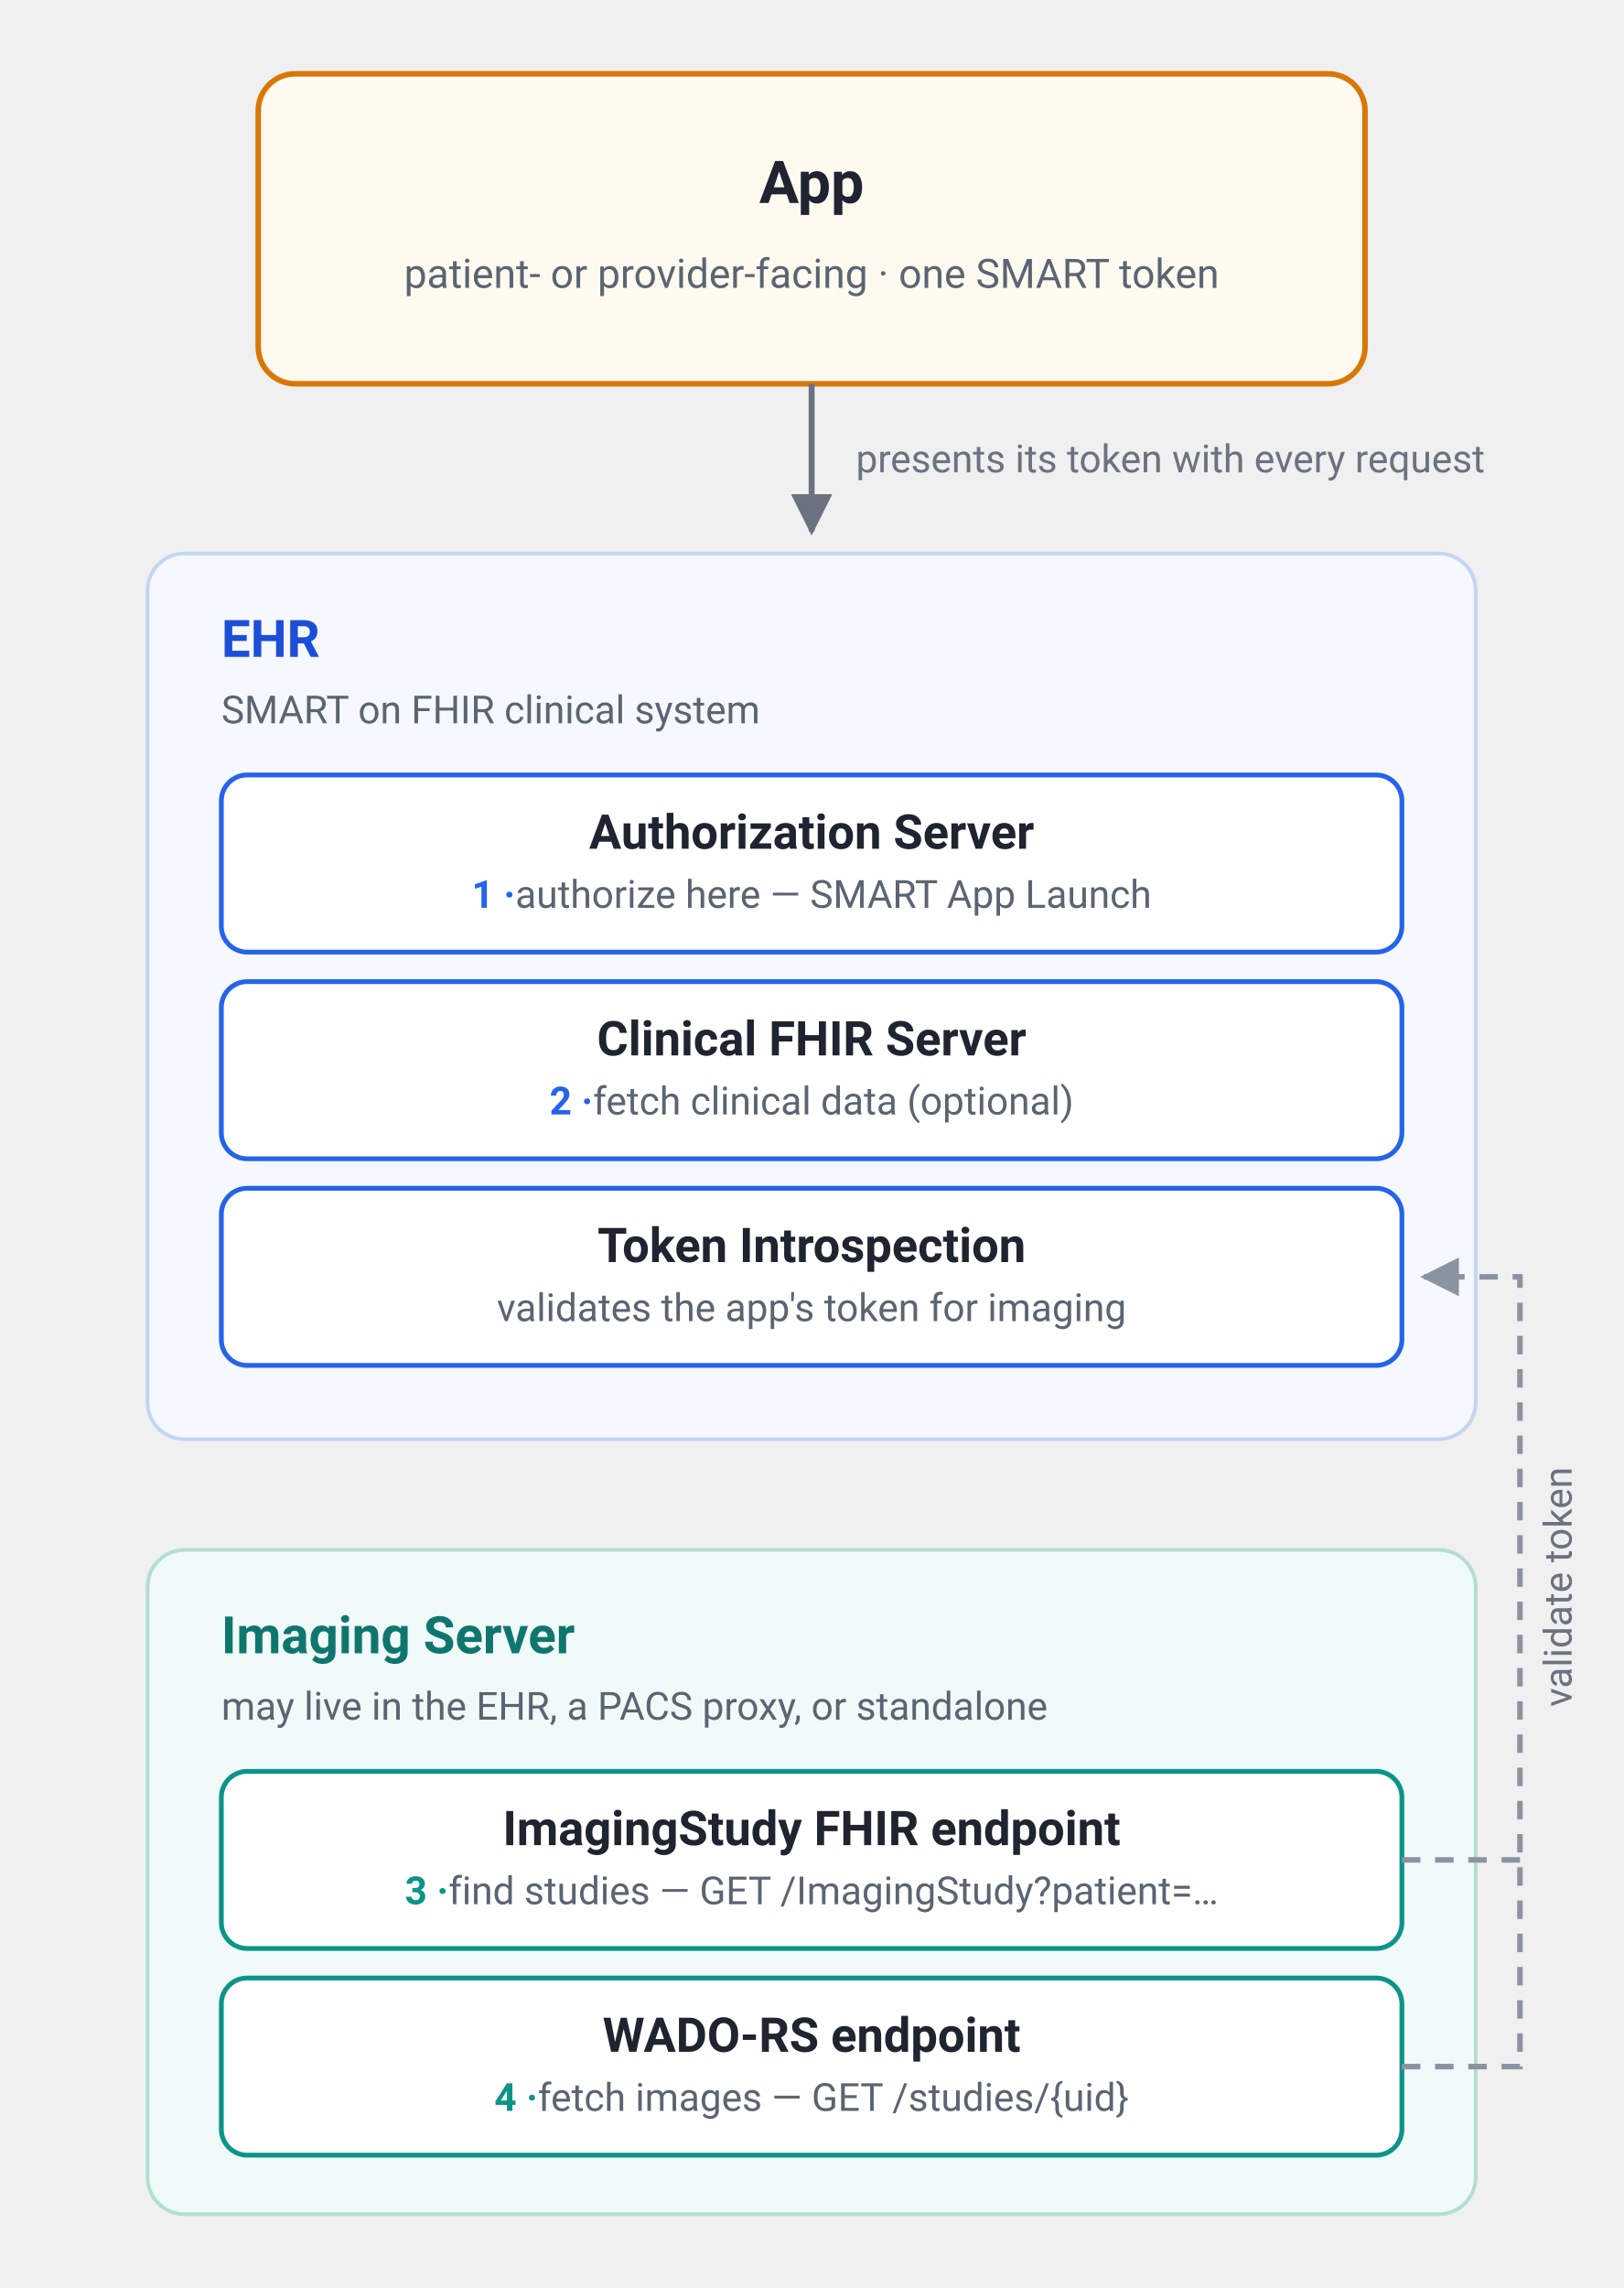
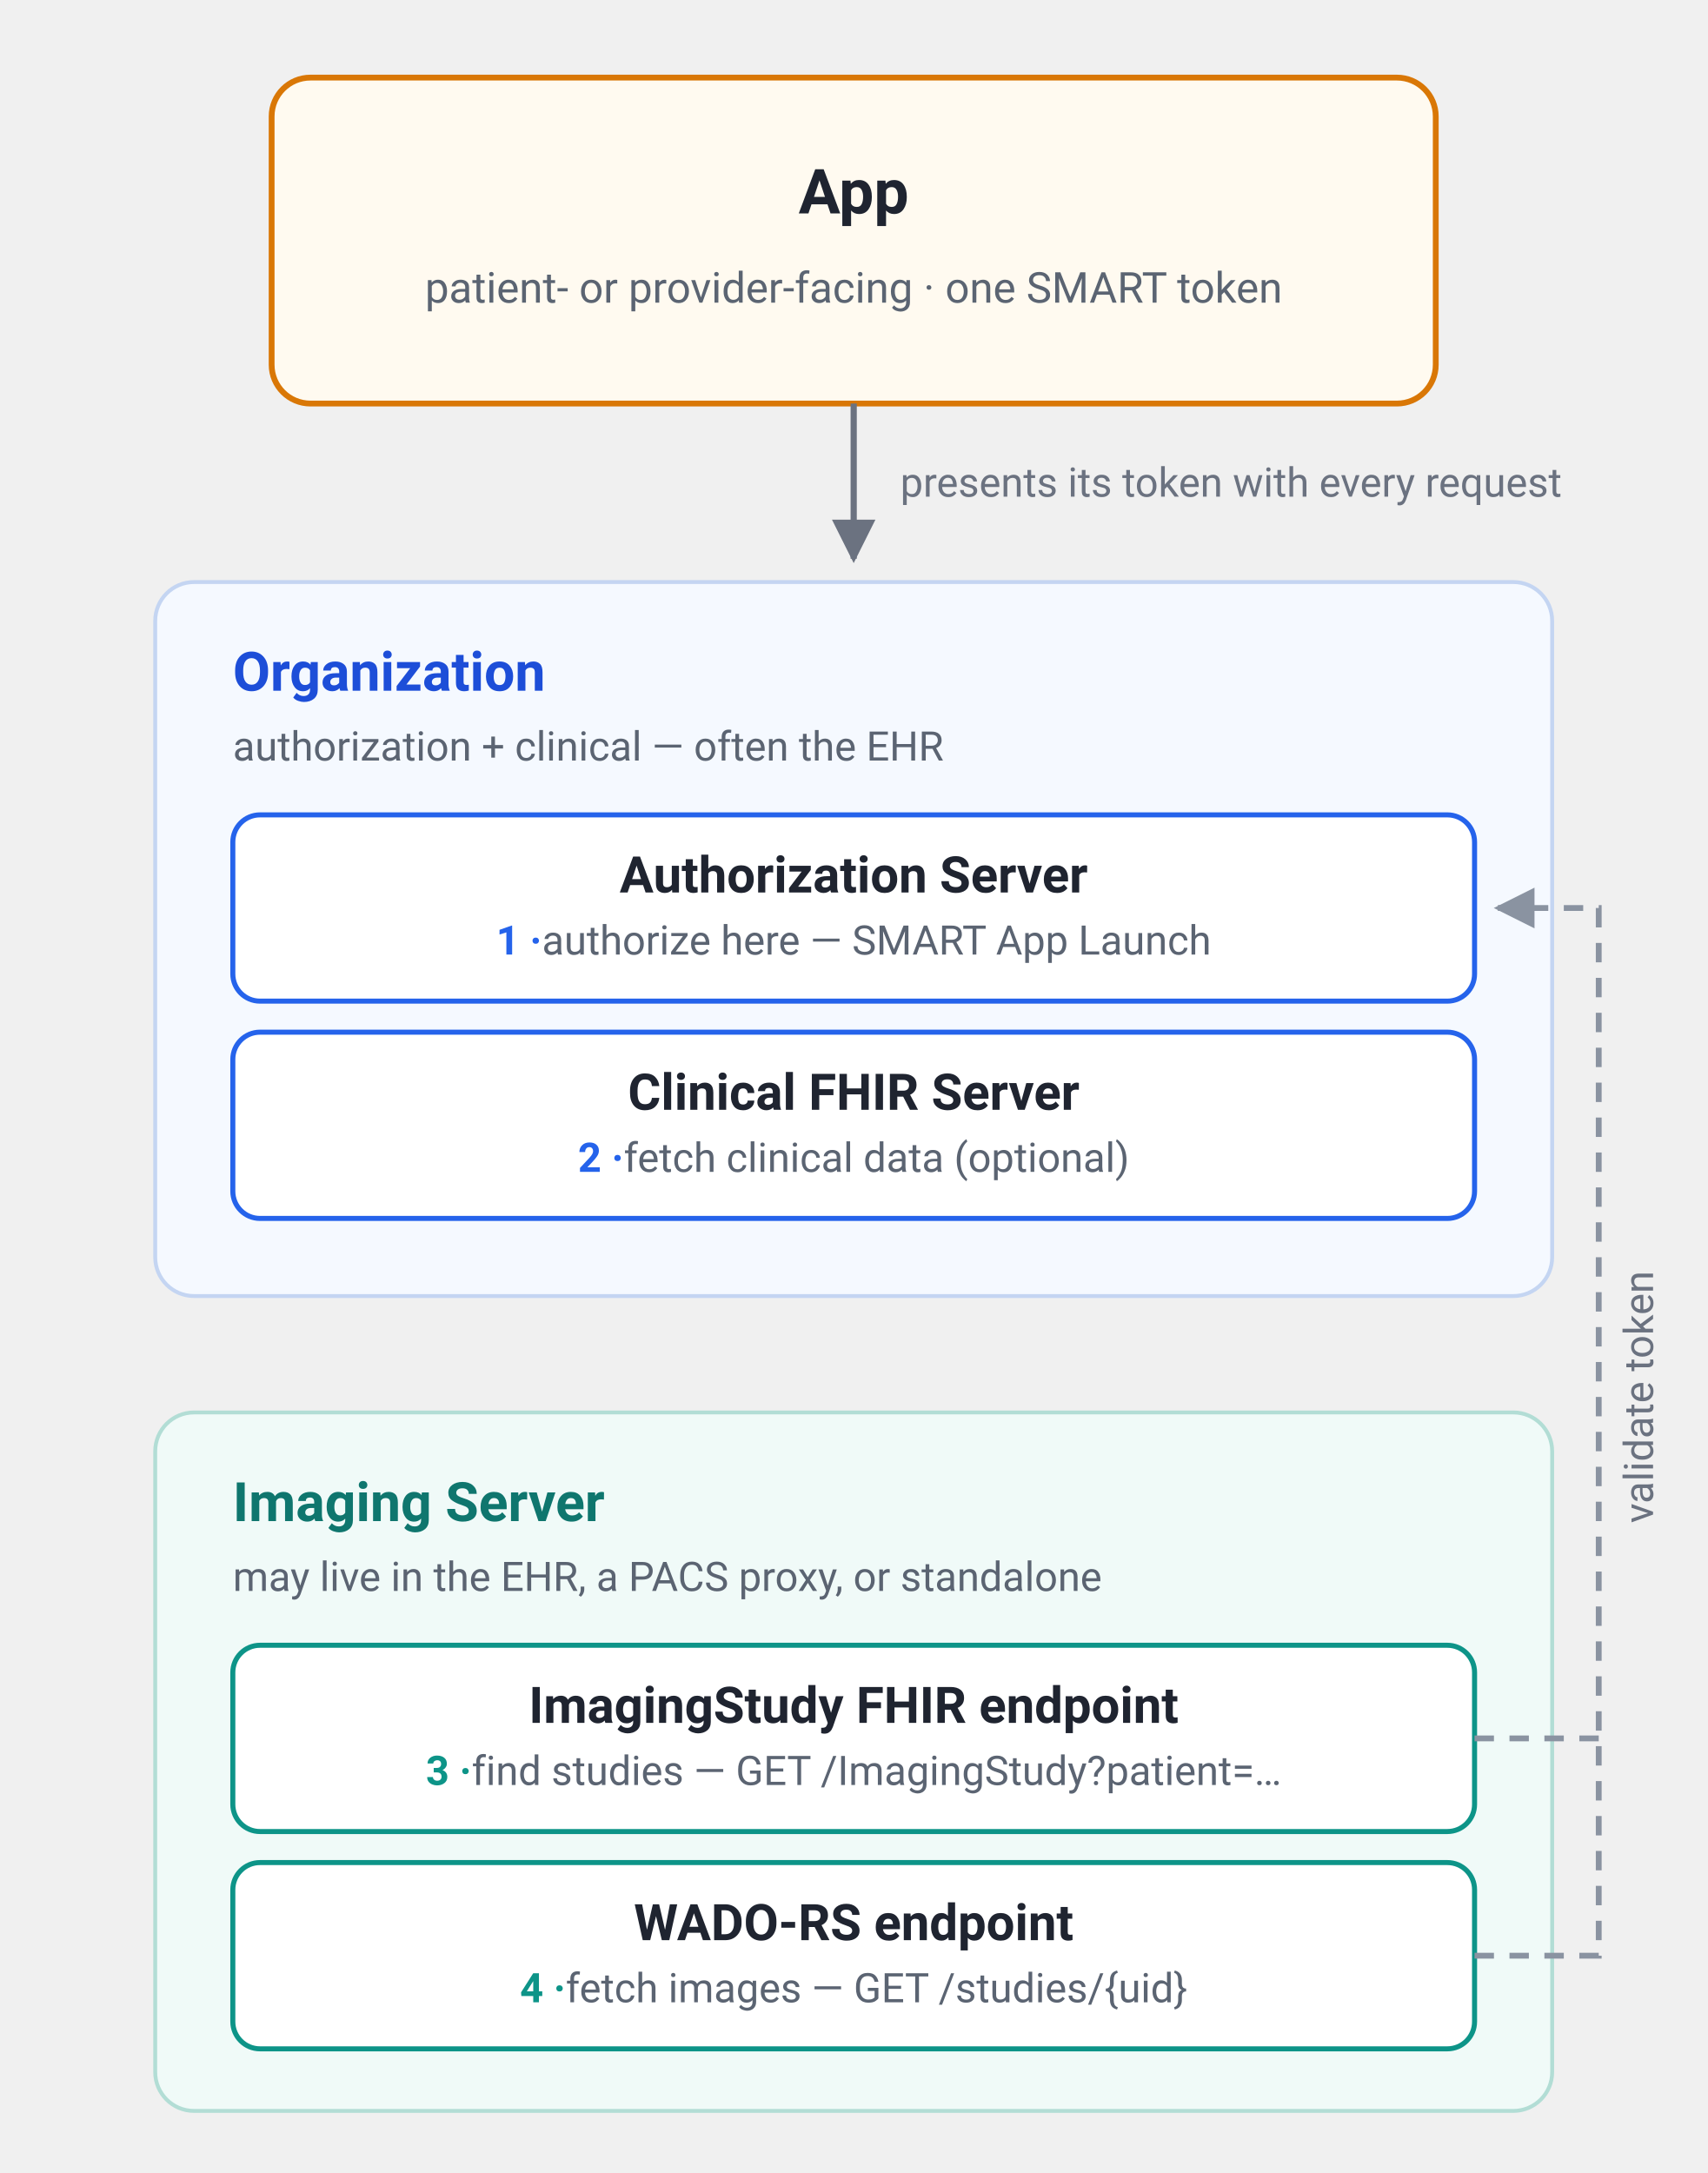
- <svg xmlns="http://www.w3.org/2000/svg" viewBox="0 0 440 620" width="400" font-family="-apple-system, 'Segoe UI', Roboto, Helvetica, Arial, sans-serif" role="img" aria-label="System map (mobile): the App presents one SMART access token to the EHR (authorization, clinical FHIR, token introspection) and to the Imaging Server (ImagingStudy FHIR endpoint and WADO-RS endpoint); the Imaging Server validates tokens via introspection">
+ <svg xmlns="http://www.w3.org/2000/svg" viewBox="0 0 440 560" width="400" font-family="-apple-system, 'Segoe UI', Roboto, Helvetica, Arial, sans-serif" role="img" aria-label="System map (mobile): the App presents one SMART access token to the organization's authorization server and clinical FHIR, and to the Imaging Server (ImagingStudy FHIR endpoint and WADO-RS endpoint); the Imaging Server validates tokens via the authorization server's introspection">
  <defs>
    <marker id="arr" viewBox="0 0 10 10" refX="9" refY="5" markerWidth="7" markerHeight="7" orient="auto-start-reverse">
      <path d="M0,0 L10,5 L0,10 z" fill="#6b7280" />
    </marker>
    <marker id="arrg" viewBox="0 0 10 10" refX="9" refY="5" markerWidth="7" markerHeight="7" orient="auto-start-reverse">
      <path d="M0,0 L10,5 L0,10 z" fill="#8a93a1" />
    </marker>
  </defs>
  <rect x="70" y="20" width="300" height="84" rx="10" fill="#fffaf0" stroke="#d97706" stroke-width="1.5" />
  <text x="220" y="55" font-size="16" font-weight="700" fill="#1f2430" text-anchor="middle">App</text>
  <text x="220" y="78" font-size="11" fill="#5b6472" text-anchor="middle">patient- or provider-facing · one SMART token</text>
  <line x1="220" y1="104" x2="220" y2="144" stroke="#6b7280" stroke-width="1.6" marker-end="url(#arr)" />
  <text x="232" y="128" font-size="10.5" fill="#6b7280">presents its token with every request</text>
-   <rect x="40" y="150" width="360" height="240" rx="10" fill="#f5f9ff" stroke="#c4d5f2" />
-   <text x="60" y="178" font-size="14" font-weight="700" fill="#1d4ed8">EHR</text>
-   <text x="60" y="196" font-size="10.5" fill="#5b6472">SMART on FHIR clinical system</text>
+   <rect x="40" y="150" width="360" height="184" rx="10" fill="#f5f9ff" stroke="#c4d5f2" />
+   <text x="60" y="178" font-size="14" font-weight="700" fill="#1d4ed8">Organization</text>
+   <text x="60" y="196" font-size="10.5" fill="#5b6472">authorization + clinical — often the EHR</text>
  <rect x="60" y="210" width="320" height="48" rx="7" fill="#ffffff" stroke="#2563eb" stroke-width="1.3" />
  <text x="220" y="230" font-size="13" font-weight="600" fill="#1f2430" text-anchor="middle">Authorization Server</text>
  <text x="220" y="246" font-size="10.5" fill="#5b6472" text-anchor="middle">
    <tspan font-weight="700" fill="#2563eb">1 · </tspan>authorize here — SMART App Launch</text>
  <rect x="60" y="266" width="320" height="48" rx="7" fill="#ffffff" stroke="#2563eb" stroke-width="1.3" />
  <text x="220" y="286" font-size="13" font-weight="600" fill="#1f2430" text-anchor="middle">Clinical FHIR Server</text>
  <text x="220" y="302" font-size="10.5" fill="#5b6472" text-anchor="middle">
    <tspan font-weight="700" fill="#2563eb">2 · </tspan>fetch clinical data (optional)</text>
-   <rect x="60" y="322" width="320" height="48" rx="7" fill="#ffffff" stroke="#2563eb" stroke-width="1.3" />
-   <text x="220" y="342" font-size="13" font-weight="600" fill="#1f2430" text-anchor="middle">Token Introspection</text>
-   <text x="220" y="358" font-size="10.5" fill="#5b6472" text-anchor="middle">validates the app's token for imaging</text>
-   <rect x="40" y="420" width="360" height="180" rx="10" fill="#f0faf8" stroke="#b2ddd5" />
-   <text x="60" y="448" font-size="14" font-weight="700" fill="#0f766e">Imaging Server</text>
-   <text x="60" y="466" font-size="10.5" fill="#5b6472">may live in the EHR, a PACS proxy, or standalone</text>
+   <rect x="40" y="364" width="360" height="180" rx="10" fill="#f0faf8" stroke="#b2ddd5" />
+   <text x="60" y="392" font-size="14" font-weight="700" fill="#0f766e">Imaging Server</text>
+   <text x="60" y="410" font-size="10.5" fill="#5b6472">may live in the EHR, a PACS proxy, or standalone</text>
+   <rect x="60" y="424" width="320" height="48" rx="7" fill="#ffffff" stroke="#0d9488" stroke-width="1.3" />
+   <text x="220" y="444" font-size="13" font-weight="600" fill="#1f2430" text-anchor="middle">ImagingStudy FHIR endpoint</text>
+   <text x="220" y="460" font-size="10.5" fill="#5b6472" text-anchor="middle">
+     <tspan font-weight="700" fill="#0d9488">3 · </tspan>find studies — GET /ImagingStudy?patient=…</text>
  <rect x="60" y="480" width="320" height="48" rx="7" fill="#ffffff" stroke="#0d9488" stroke-width="1.3" />
-   <text x="220" y="500" font-size="13" font-weight="600" fill="#1f2430" text-anchor="middle">ImagingStudy FHIR endpoint</text>
+   <text x="220" y="500" font-size="13" font-weight="600" fill="#1f2430" text-anchor="middle">WADO-RS endpoint</text>
  <text x="220" y="516" font-size="10.5" fill="#5b6472" text-anchor="middle">
-     <tspan font-weight="700" fill="#0d9488">3 · </tspan>find studies — GET /ImagingStudy?patient=…</text>
-   <rect x="60" y="536" width="320" height="48" rx="7" fill="#ffffff" stroke="#0d9488" stroke-width="1.3" />
-   <text x="220" y="556" font-size="13" font-weight="600" fill="#1f2430" text-anchor="middle">WADO-RS endpoint</text>
-   <text x="220" y="572" font-size="10.5" fill="#5b6472" text-anchor="middle">
    <tspan font-weight="700" fill="#0d9488">4 · </tspan>fetch images — GET /studies/{uid}</text>
-   <path d="M380,560 H412 V346 H386" stroke="#8a93a1" stroke-width="1.5" fill="none" stroke-dasharray="5,4" marker-end="url(#arrg)" />
-   <path d="M380,504 H412" stroke="#8a93a1" stroke-width="1.5" fill="none" stroke-dasharray="5,4" />
-   <text x="426" y="430" font-size="10.5" fill="#6b7280" text-anchor="middle" transform="rotate(-90 426 430)">validate token</text>
+   <path d="M380,504 H412 V234 H386" stroke="#8a93a1" stroke-width="1.5" fill="none" stroke-dasharray="5,4" marker-end="url(#arrg)" />
+   <path d="M380,448 H412" stroke="#8a93a1" stroke-width="1.5" fill="none" stroke-dasharray="5,4" />
+   <text x="426" y="360" font-size="10.5" fill="#6b7280" text-anchor="middle" transform="rotate(-90 426 360)">validate token</text>
</svg>
